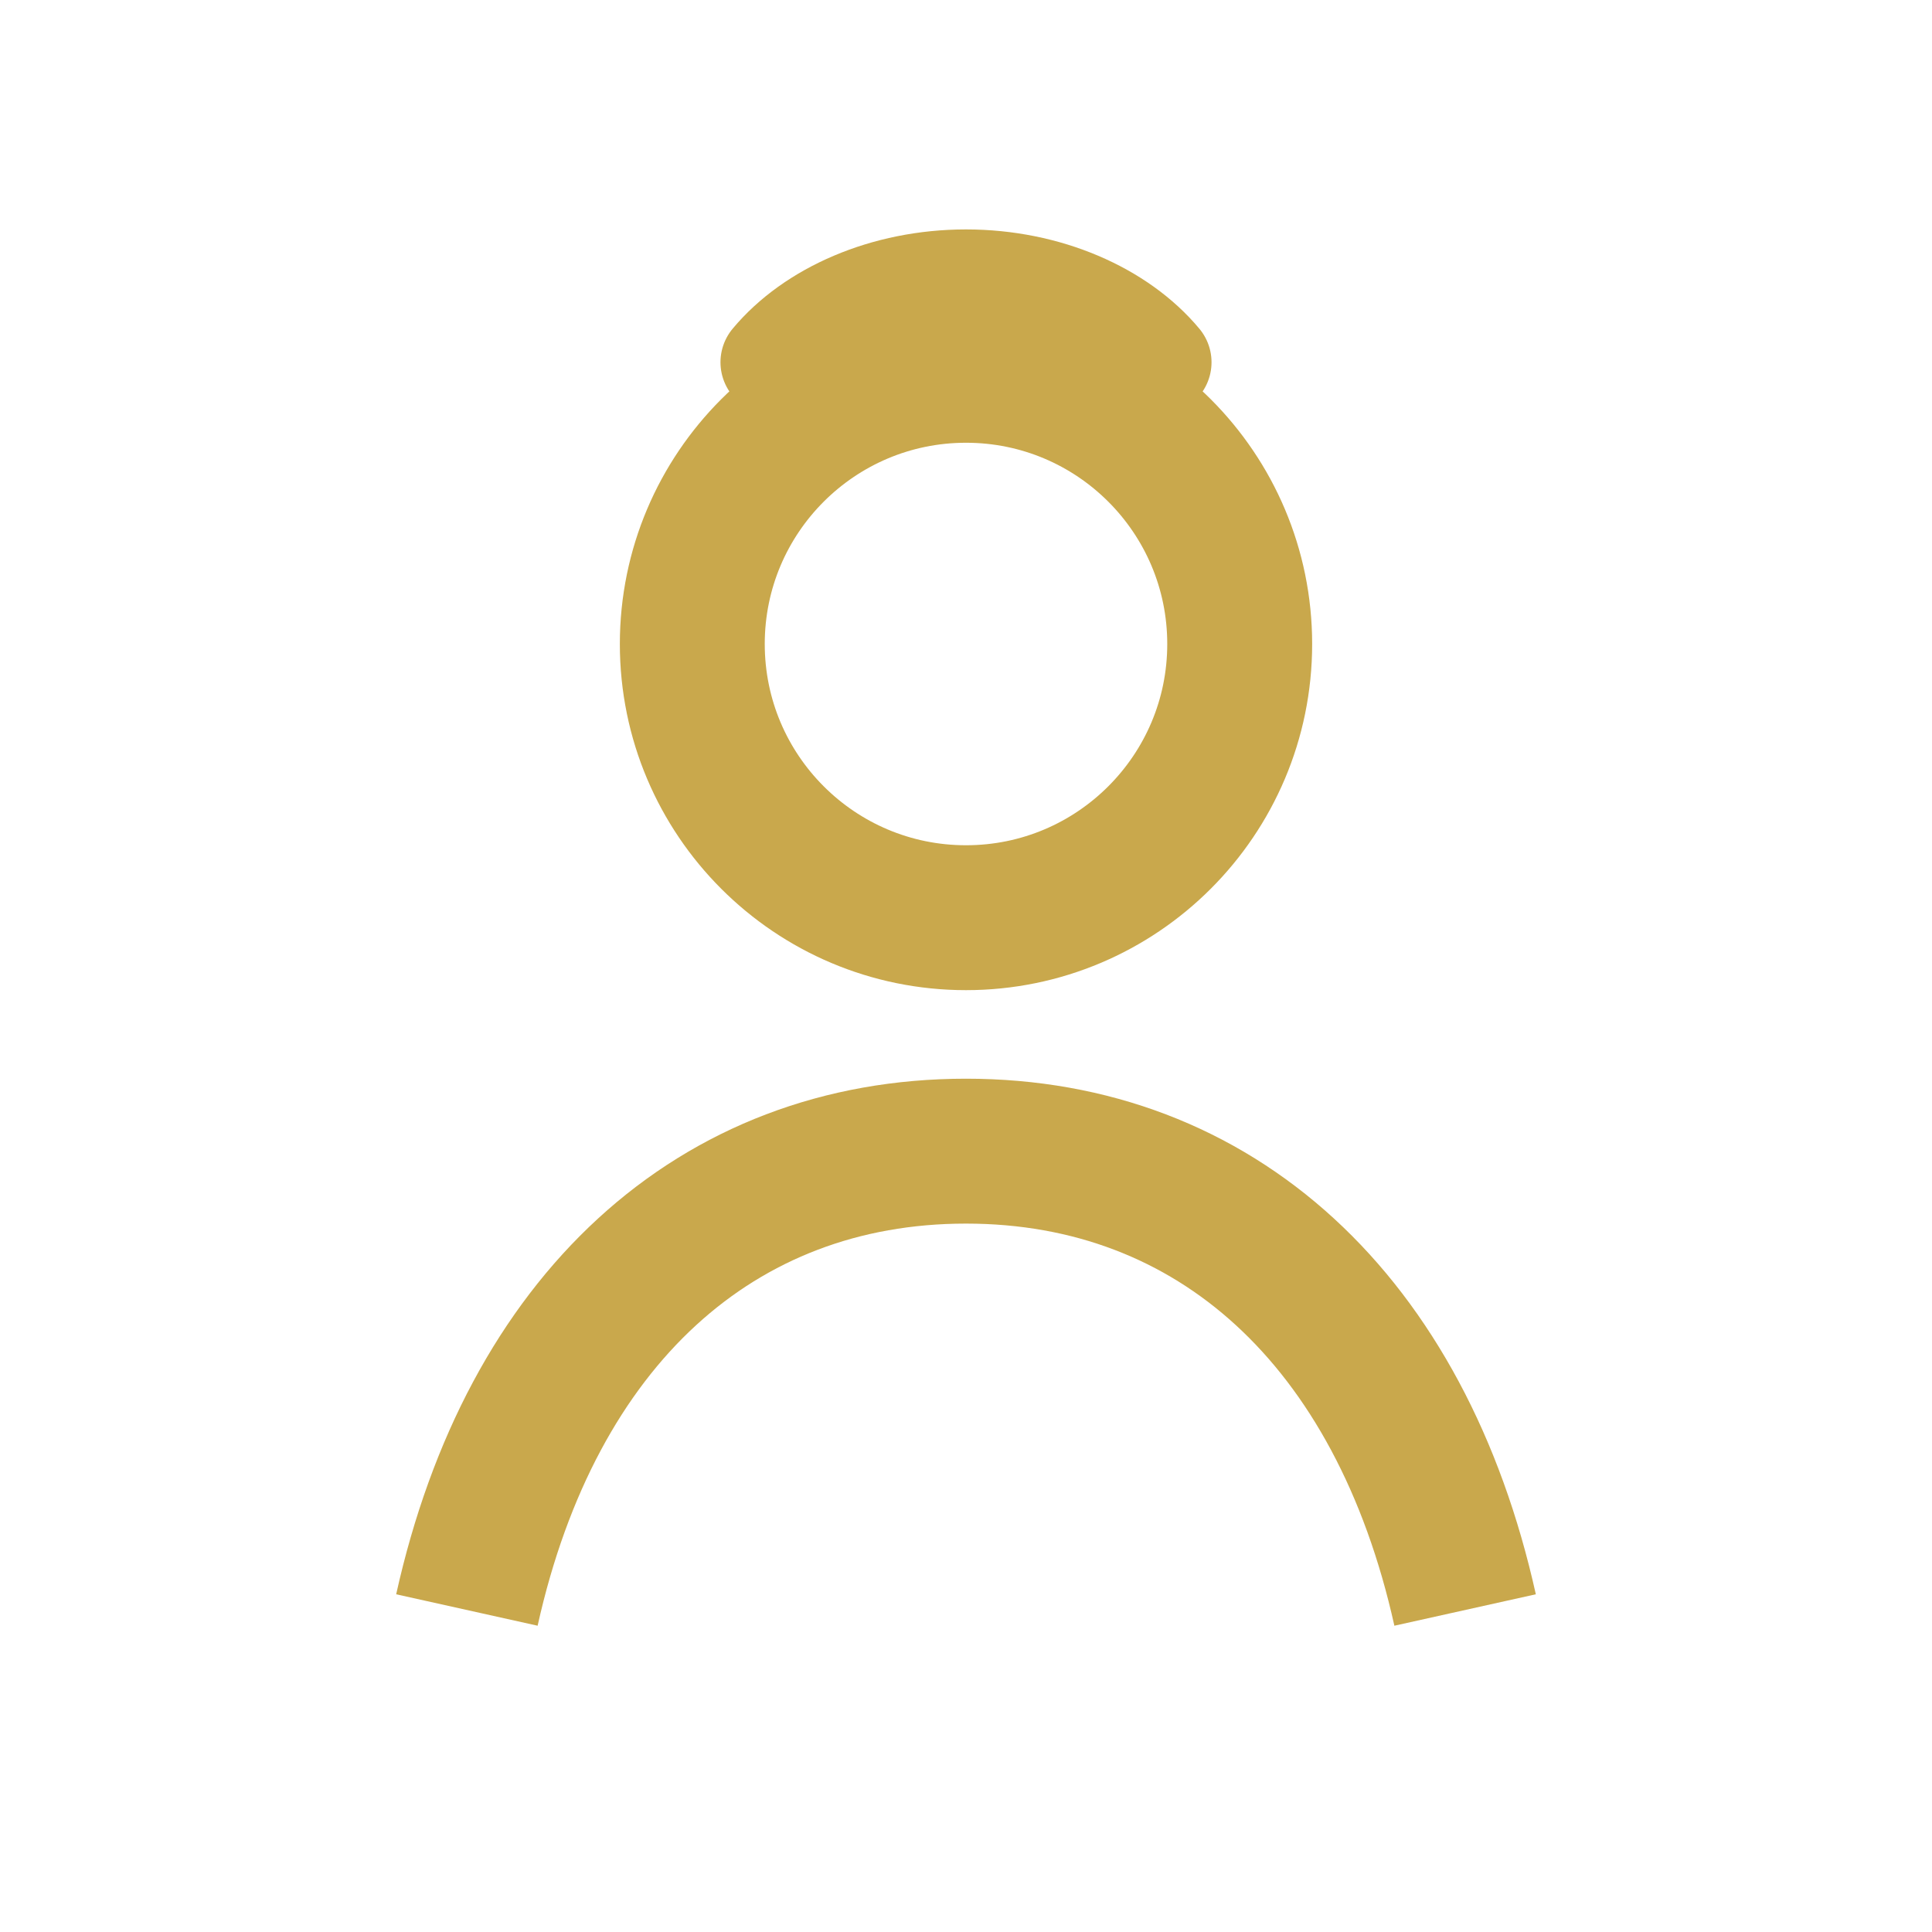
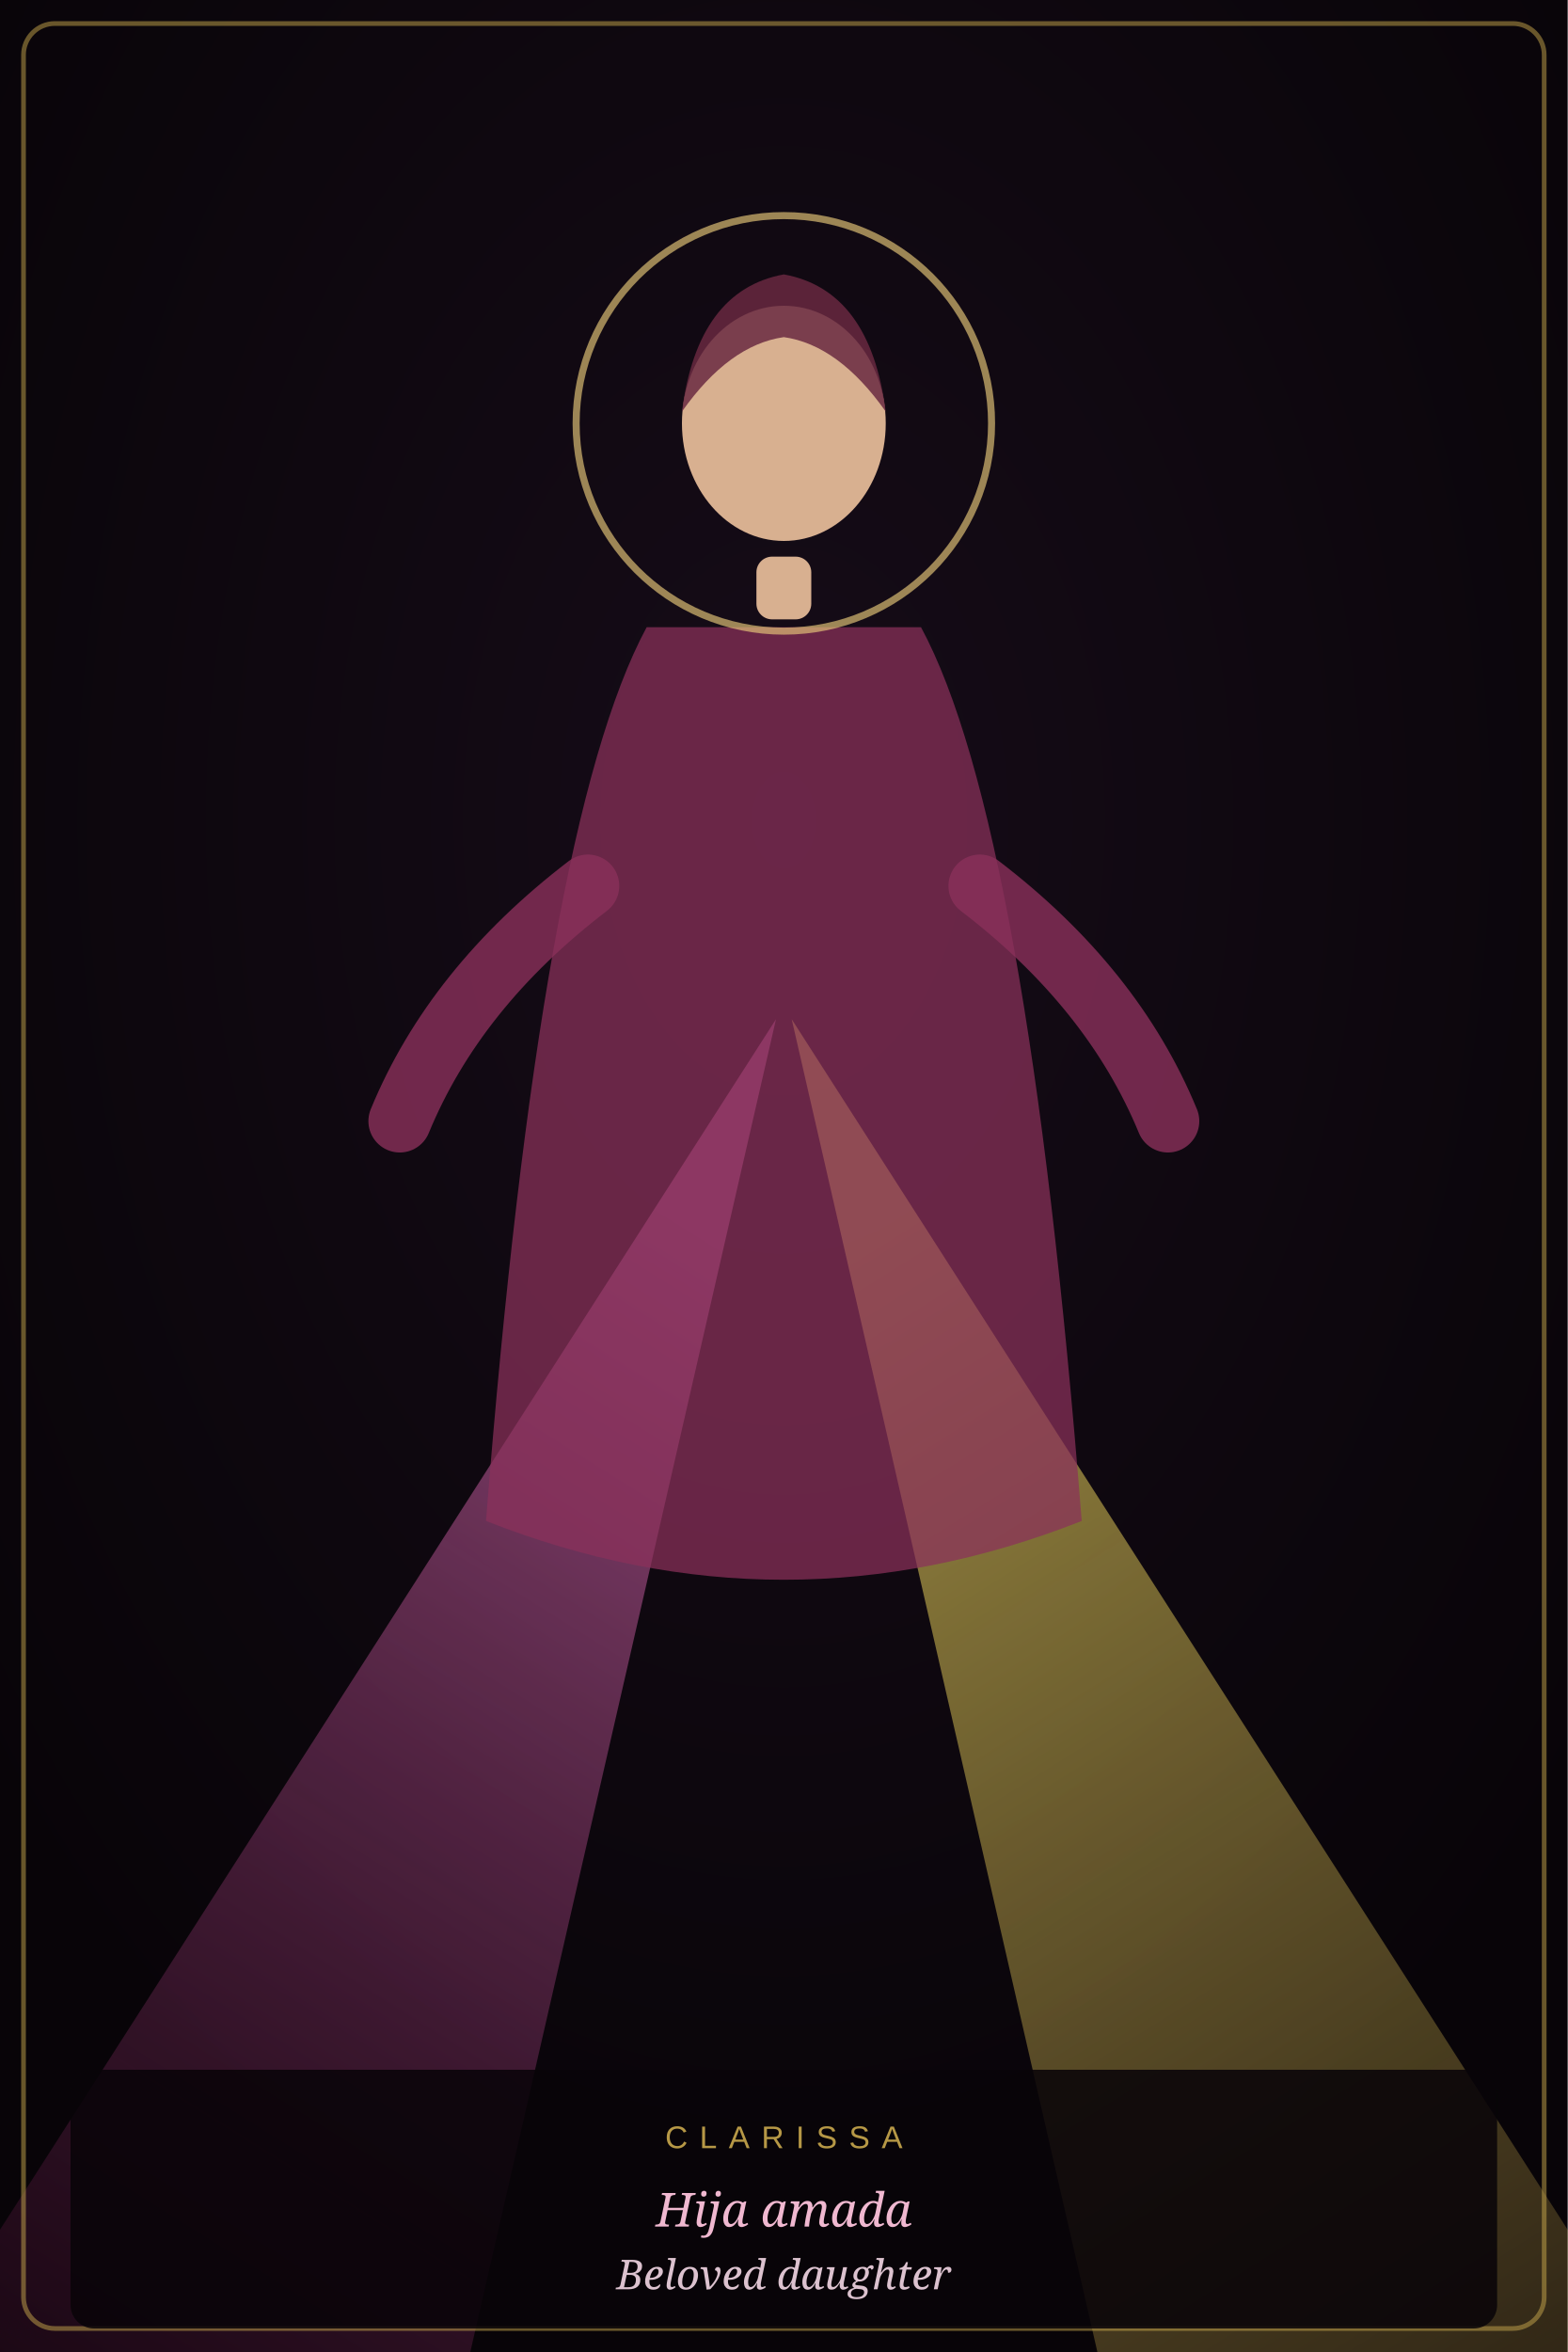
- <svg xmlns="http://www.w3.org/2000/svg" viewBox="0 0 24 24" fill="none">
-   <circle cx="12" cy="8" r="3.4" stroke="#c9a84c" stroke-width="1.8" />
-   <path d="M5.8 20c.8-3.6 3.1-5.7 6.2-5.7S17.4 16.4 18.2 20" stroke="#c9a84c" stroke-width="1.8" />
-   <path d="M9.6 4.5c.5-.6 1.4-1 2.4-1s1.9.4 2.4 1" stroke="#c9a84c" stroke-width="1.3" stroke-linecap="round" />
+ <svg xmlns="http://www.w3.org/2000/svg" viewBox="0 0 400 600">
+   <defs>
+     <radialGradient id="c-bg" cx="50%" cy="35%" r="65%">
+       <stop offset="0%" stop-color="#160c18" />
+       <stop offset="100%" stop-color="#080408" />
+     </radialGradient>
+     <linearGradient id="c-r1" x1="50%" y1="0%" x2="10%" y2="100%">
+       <stop offset="0%" stop-color="#e070b8" stop-opacity="1" />
+       <stop offset="100%" stop-color="#681848" stop-opacity="0.35" />
+     </linearGradient>
+     <linearGradient id="c-r2" x1="50%" y1="0%" x2="90%" y2="100%">
+       <stop offset="0%" stop-color="#f5e060" stop-opacity="1" />
+       <stop offset="100%" stop-color="#c9a84c" stop-opacity="0.35" />
+     </linearGradient>
+   </defs>
+   <rect width="400" height="600" fill="url(#c-bg)" />
+   <polygon points="198,260 -20,600 120,600" fill="url(#c-r1)" opacity="0.62" />
+   <polygon points="202,260 420,600 280,600" fill="url(#c-r2)" opacity="0.62" />
+   <path d="M165,160 Q138,210 124,388 Q200,418 276,388 Q262,210 235,160 Z" fill="#8a305a" opacity="0.72" />
+   <path d="M150,226 Q116,252 102,286" stroke="#8a305a" stroke-width="16" stroke-linecap="round" fill="none" opacity="0.80" />
+   <path d="M250,226 Q284,252 298,286" stroke="#8a305a" stroke-width="16" stroke-linecap="round" fill="none" opacity="0.80" />
+   <ellipse cx="200" cy="108" rx="26" ry="30" fill="#d8b090" />
+   <rect x="193" y="142" width="14" height="16" rx="4" fill="#d8b090" />
+   <path d="M174,105 Q178,74 200,70 Q222,74 226,105 Q214,88 200,86 Q186,88 174,105 Z" fill="#682840" opacity="0.84" />
+   <circle cx="200" cy="108" r="53" fill="none" stroke="#e8c97a" stroke-width="1.8" stroke-opacity="0.65" />
+   <rect x="6" y="6" width="388" height="588" rx="8" fill="none" stroke="#c9a84c" stroke-width="1.2" stroke-opacity="0.5" />
+   <rect x="18" y="528" width="364" height="66" rx="6" fill="#080408" opacity="0.86" />
+   <text x="200" y="548" text-anchor="middle" font-family="Arial,sans-serif" font-size="8" fill="#c9a84c" letter-spacing="3" opacity="0.9">CLARISSA</text>
+   <text x="200" y="568" text-anchor="middle" font-family="Georgia,serif" font-size="12" fill="#f0b8d0" font-style="italic">Hija amada</text>
+   <text x="200" y="584" text-anchor="middle" font-family="Georgia,serif" font-size="10.5" fill="#f8dcea" font-style="italic" opacity="0.88">Beloved daughter</text>
</svg>
